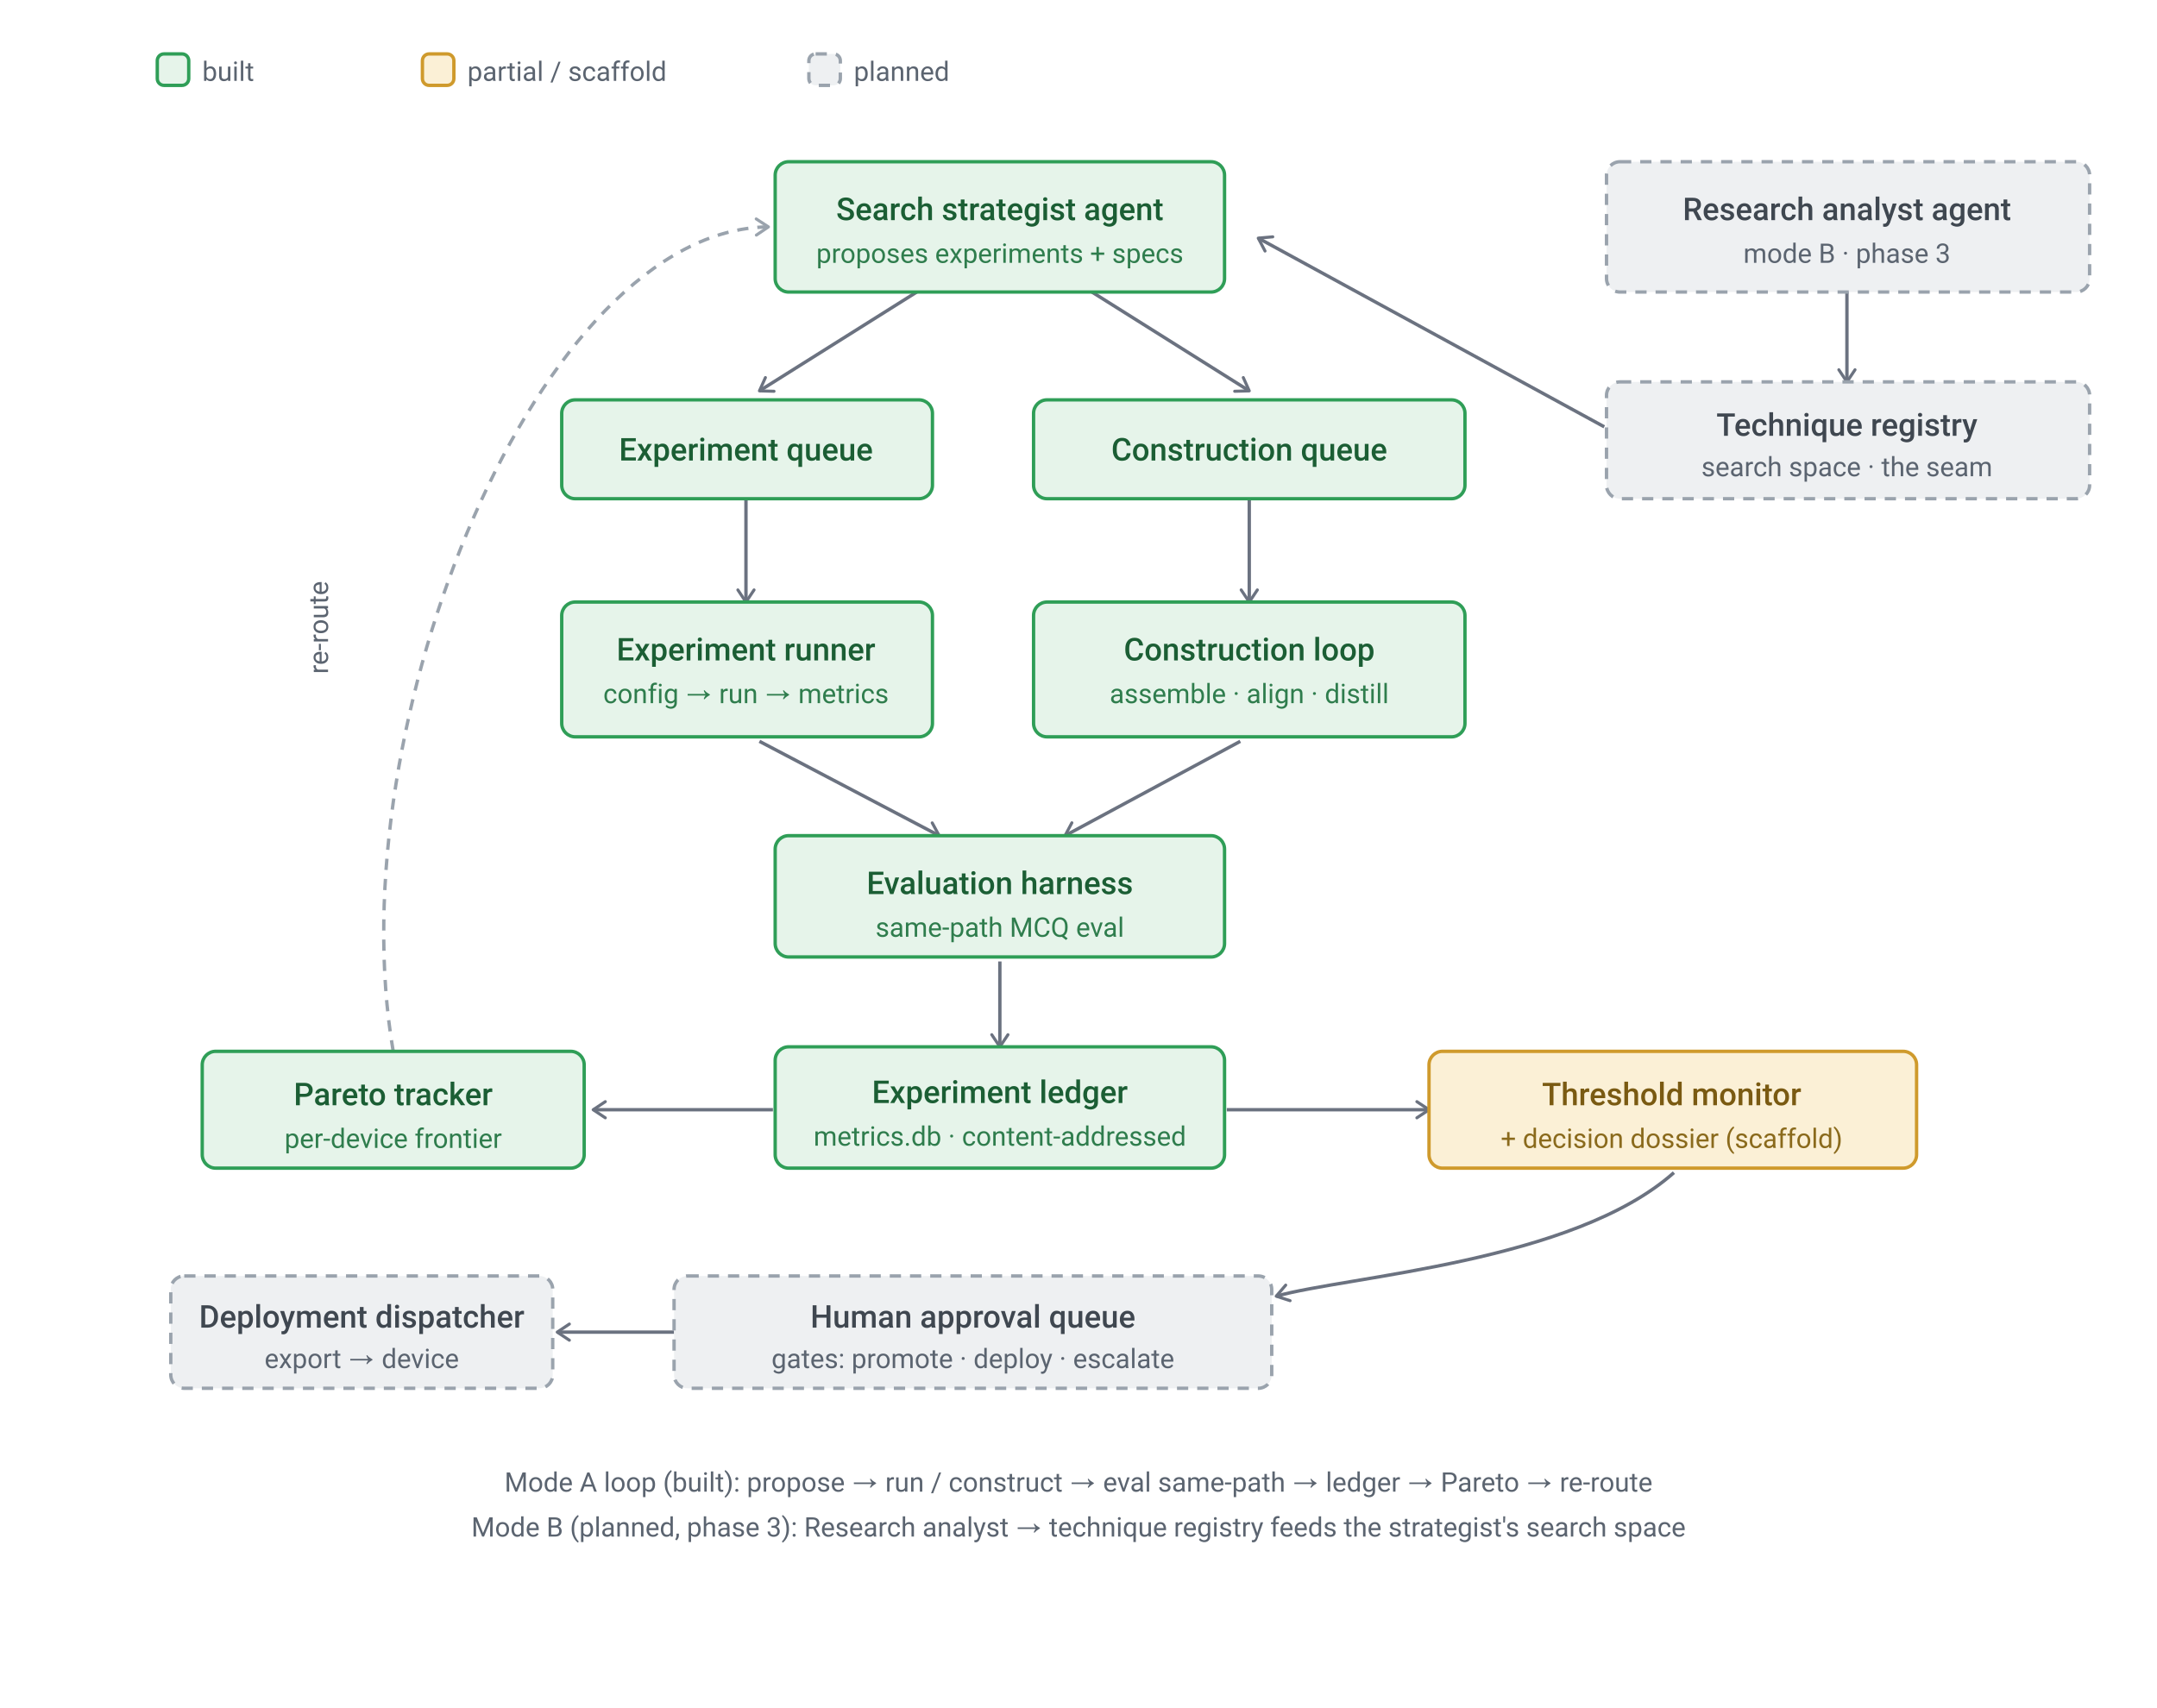
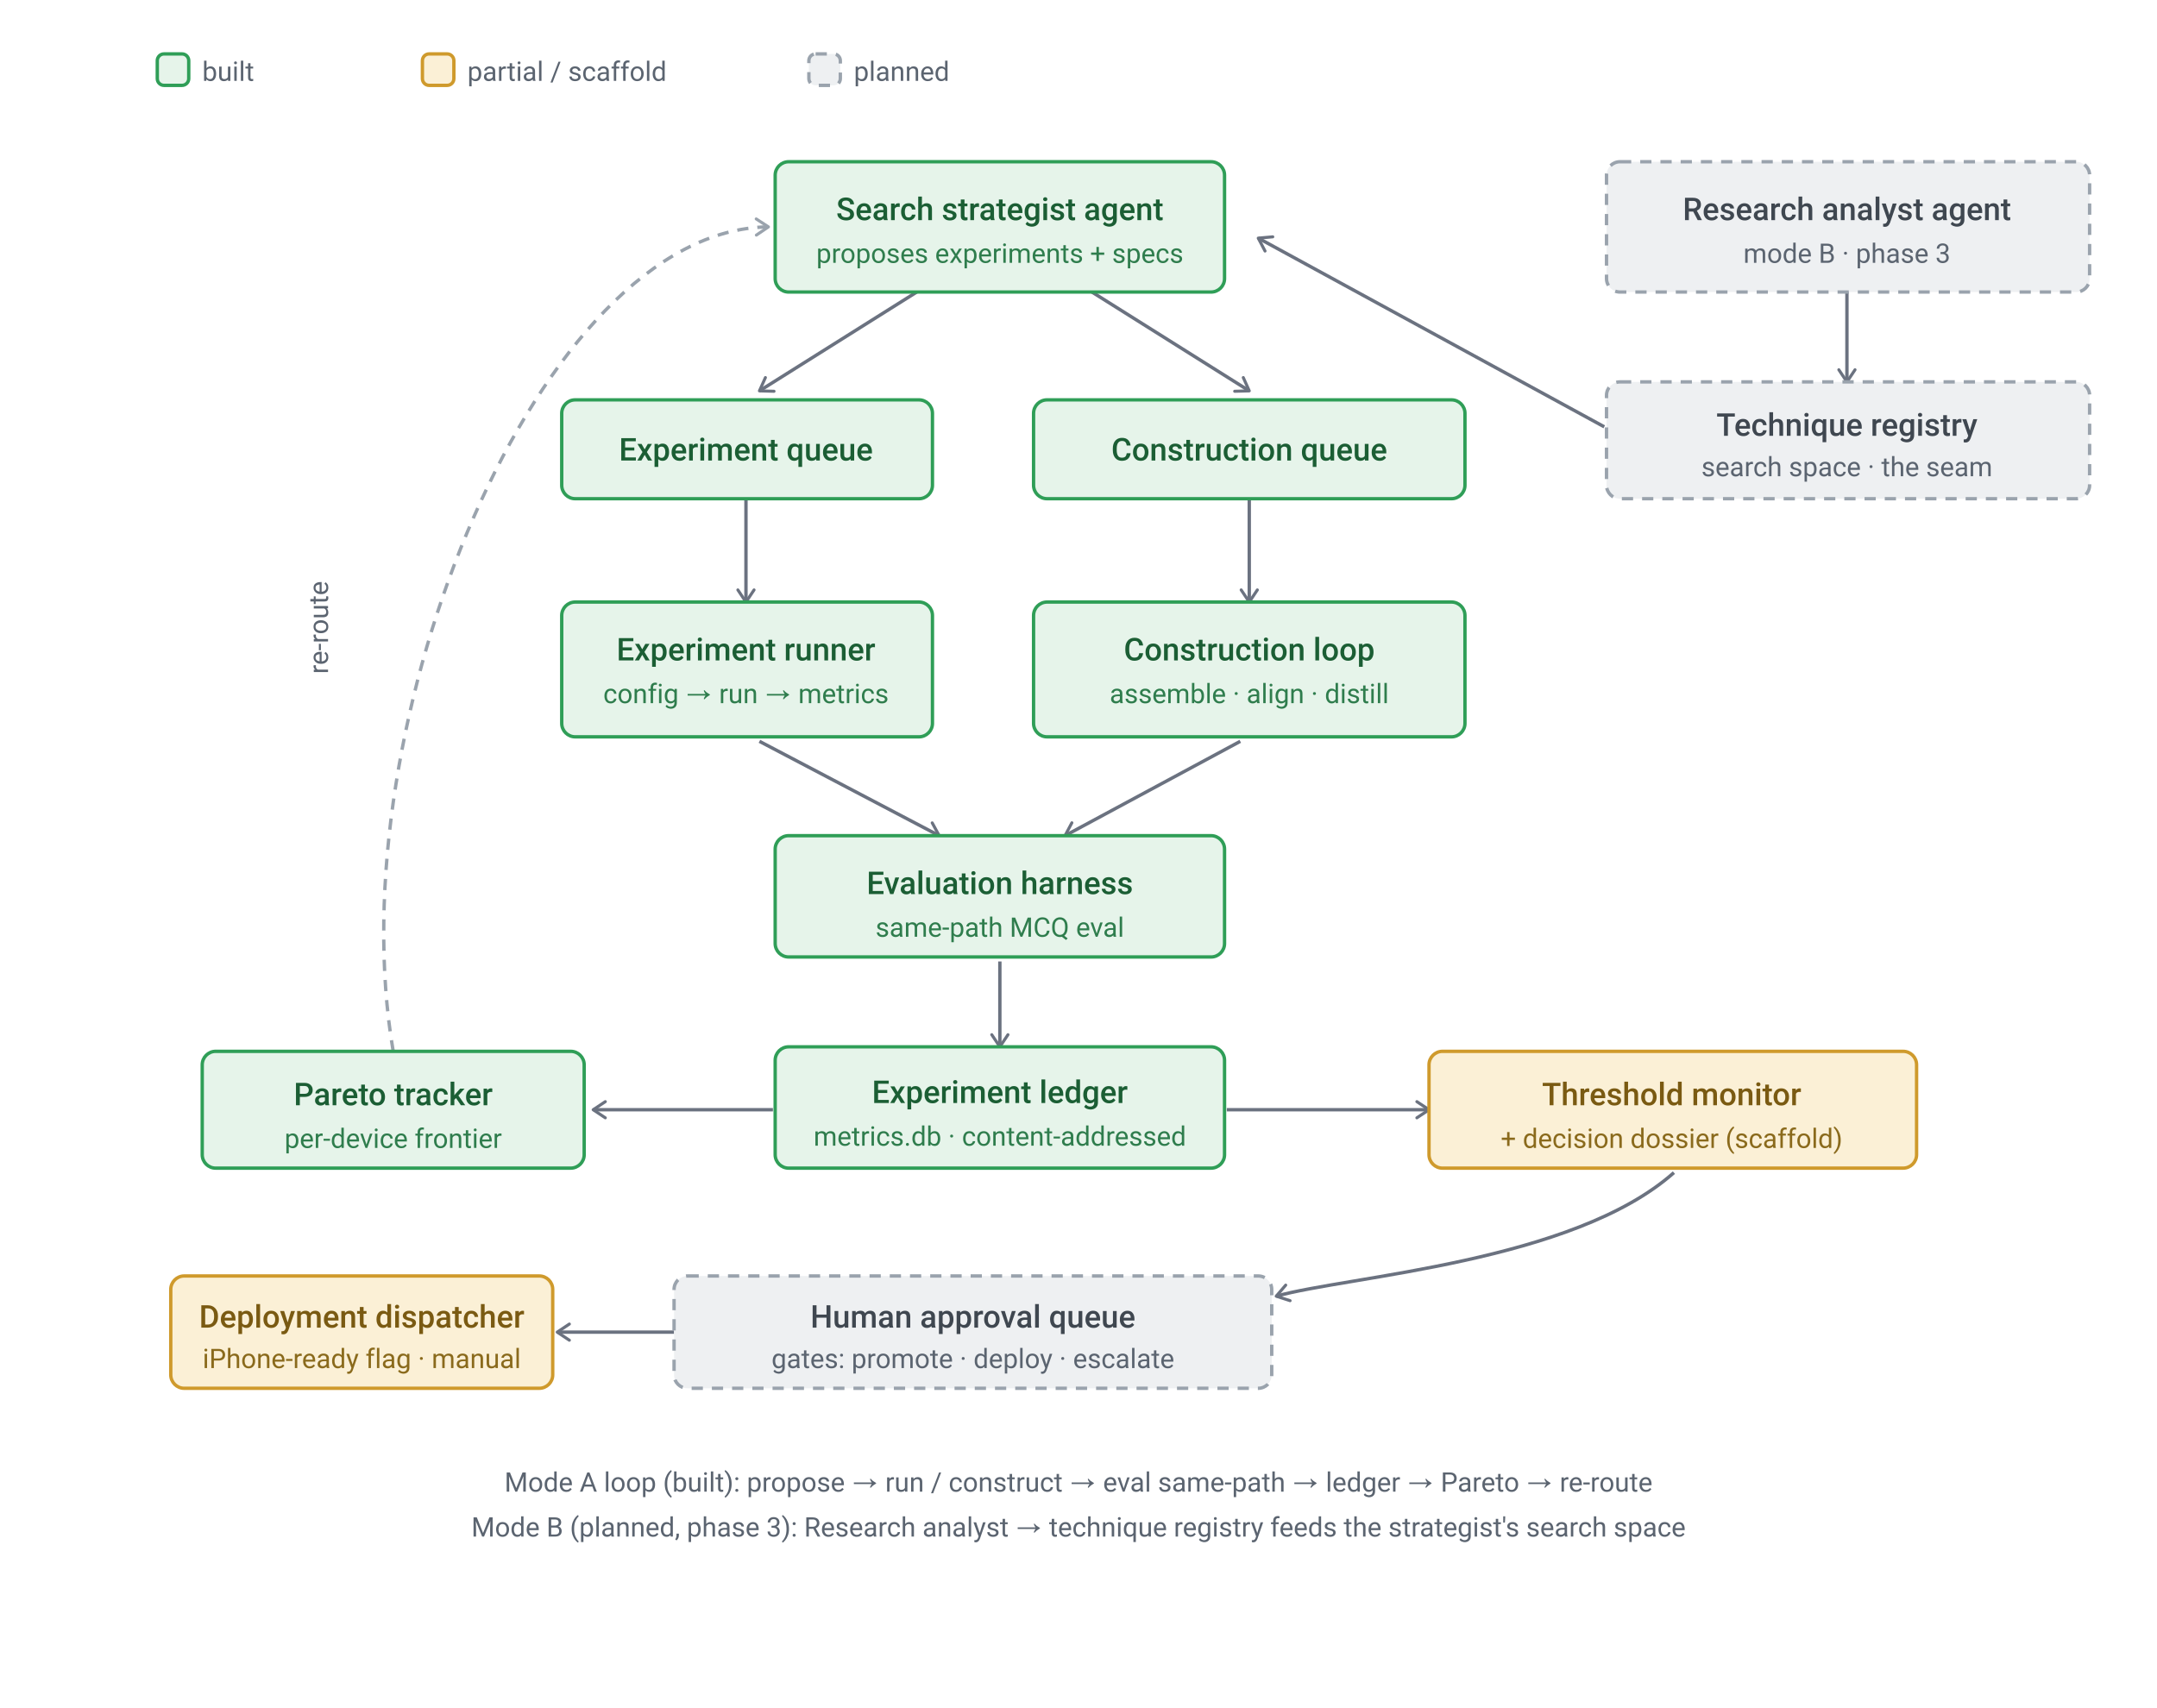
<svg xmlns="http://www.w3.org/2000/svg" viewBox="0 0 960 760" font-family="-apple-system,Segoe UI,Roboto,Helvetica,Arial,sans-serif" role="img" aria-label="Multi-agent VLM optimization system architecture">
  <style>
    .th{font-size:14px;font-weight:500}
    .ts{font-size:12px}
    .lbl{font-size:12px;fill:#5b6470}
    .built rect{fill:#e6f4ea;stroke:#2f9e57;stroke-width:1.5}
    .built .th{fill:#1b5e34}.built .ts{fill:#2f7d4d}
    .partial rect{fill:#fbf0d6;stroke:#cf9a2c;stroke-width:1.5}
    .partial .th{fill:#7a5a12}.partial .ts{fill:#8a6a1c}
    .planned rect{fill:#eef0f2;stroke:#9aa3ad;stroke-width:1.5;stroke-dasharray:5 4}
    .planned .th{fill:#3f4750}.planned .ts{fill:#5b6470}
    .arr{fill:none;stroke:#6b7280;stroke-width:1.5}
    .fb{fill:none;stroke:#9aa3ad;stroke-width:1.5;stroke-dasharray:5 4}
  </style>
  <defs>
    <marker id="arrow" viewBox="0 0 10 10" refX="8" refY="5" markerWidth="6" markerHeight="6" orient="auto-start-reverse">
      <path d="M2 1L8 5L2 9" fill="none" stroke="context-stroke" stroke-width="1.5" stroke-linecap="round" stroke-linejoin="round" />
    </marker>
  </defs>
  <g transform="translate(70,24)">
    <rect x="0" y="0" width="14" height="14" rx="3" fill="#e6f4ea" stroke="#2f9e57" stroke-width="1.5" />
    <text x="20" y="12" class="lbl">built</text>
    <rect x="118" y="0" width="14" height="14" rx="3" fill="#fbf0d6" stroke="#cf9a2c" stroke-width="1.5" />
    <text x="138" y="12" class="lbl">partial / scaffold</text>
    <rect x="290" y="0" width="14" height="14" rx="3" fill="#eef0f2" stroke="#9aa3ad" stroke-width="1.5" stroke-dasharray="5 4" />
    <text x="310" y="12" class="lbl">planned</text>
  </g>
  <line class="arr" x1="408" y1="130" x2="338" y2="174" marker-end="url(#arrow)" />
  <line class="arr" x1="486" y1="130" x2="556" y2="174" marker-end="url(#arrow)" />
  <line class="arr" x1="332" y1="222" x2="332" y2="268" marker-end="url(#arrow)" />
  <line class="arr" x1="556" y1="222" x2="556" y2="268" marker-end="url(#arrow)" />
  <line class="arr" x1="338" y1="330" x2="418" y2="372" marker-end="url(#arrow)" />
  <line class="arr" x1="552" y1="330" x2="474" y2="372" marker-end="url(#arrow)" />
  <line class="arr" x1="445" y1="428" x2="445" y2="466" marker-end="url(#arrow)" />
  <line class="arr" x1="344" y1="494" x2="264" y2="494" marker-end="url(#arrow)" />
  <line class="arr" x1="546" y1="494" x2="636" y2="494" marker-end="url(#arrow)" />
  <line class="arr" x1="822" y1="130" x2="822" y2="170" marker-end="url(#arrow)" />
  <path class="arr" d="M714 190 L560 106" marker-end="url(#arrow)" />
  <path class="arr" d="M745 522 C 700 562, 600 568, 568 577" marker-end="url(#arrow)" />
  <line class="arr" x1="300" y1="593" x2="248" y2="593" marker-end="url(#arrow)" />
  <path class="fb" d="M175 468 C 150 322, 240 102, 342 101" marker-end="url(#arrow)" />
  <text x="146" y="300" class="lbl" transform="rotate(-90,146,300)">re-route</text>
  <g class="built">
    <rect x="345" y="72" width="200" height="58" rx="6" />
    <text x="445" y="98" text-anchor="middle" class="th">Search strategist agent</text>
    <text x="445" y="117" text-anchor="middle" class="ts">proposes experiments + specs</text>
  </g>
  <g class="planned">
    <rect x="715" y="72" width="215" height="58" rx="6" />
    <text x="822" y="98" text-anchor="middle" class="th">Research analyst agent</text>
    <text x="822" y="117" text-anchor="middle" class="ts">mode B · phase 3</text>
  </g>
  <g class="planned">
    <rect x="715" y="170" width="215" height="52" rx="6" />
    <text x="822" y="194" text-anchor="middle" class="th">Technique registry</text>
    <text x="822" y="212" text-anchor="middle" class="ts">search space · the seam</text>
  </g>
  <g class="built">
    <rect x="250" y="178" width="165" height="44" rx="6" />
    <text x="332" y="205" text-anchor="middle" class="th">Experiment queue</text>
  </g>
  <g class="built">
    <rect x="460" y="178" width="192" height="44" rx="6" />
    <text x="556" y="205" text-anchor="middle" class="th">Construction queue</text>
  </g>
  <g class="built">
    <rect x="250" y="268" width="165" height="60" rx="6" />
    <text x="332" y="294" text-anchor="middle" class="th">Experiment runner</text>
    <text x="332" y="313" text-anchor="middle" class="ts">config → run → metrics</text>
  </g>
  <g class="built">
    <rect x="460" y="268" width="192" height="60" rx="6" />
    <text x="556" y="294" text-anchor="middle" class="th">Construction loop</text>
    <text x="556" y="313" text-anchor="middle" class="ts">assemble · align · distill</text>
  </g>
  <g class="built">
    <rect x="345" y="372" width="200" height="54" rx="6" />
    <text x="445" y="398" text-anchor="middle" class="th">Evaluation harness</text>
    <text x="445" y="417" text-anchor="middle" class="ts">same-path MCQ eval</text>
  </g>
  <g class="built">
    <rect x="345" y="466" width="200" height="54" rx="6" />
    <text x="445" y="491" text-anchor="middle" class="th">Experiment ledger</text>
    <text x="445" y="510" text-anchor="middle" class="ts">metrics.db · content-addressed</text>
  </g>
  <g class="built">
    <rect x="90" y="468" width="170" height="52" rx="6" />
    <text x="175" y="492" text-anchor="middle" class="th">Pareto tracker</text>
    <text x="175" y="511" text-anchor="middle" class="ts">per-device frontier</text>
  </g>
  <g class="partial">
    <rect x="636" y="468" width="217" height="52" rx="6" />
    <text x="744" y="492" text-anchor="middle" class="th">Threshold monitor</text>
    <text x="744" y="511" text-anchor="middle" class="ts">+ decision dossier (scaffold)</text>
  </g>
  <g class="planned">
    <rect x="300" y="568" width="266" height="50" rx="6" />
    <text x="433" y="591" text-anchor="middle" class="th">Human approval queue</text>
    <text x="433" y="609" text-anchor="middle" class="ts">gates: promote · deploy · escalate</text>
  </g>
-   <g class="planned">
+   <g class="partial">
    <rect x="76" y="568" width="170" height="50" rx="6" />
    <text x="161" y="591" text-anchor="middle" class="th">Deployment dispatcher</text>
-     <text x="161" y="609" text-anchor="middle" class="ts">export → device</text>
+     <text x="161" y="609" text-anchor="middle" class="ts">iPhone-ready flag · manual</text>
  </g>
  <text x="480" y="664" text-anchor="middle" class="lbl">Mode A loop (built): propose → run / construct → eval same-path → ledger → Pareto → re-route</text>
  <text x="480" y="684" text-anchor="middle" class="lbl">Mode B (planned, phase 3): Research analyst → technique registry feeds the strategist's search space</text>
</svg>
